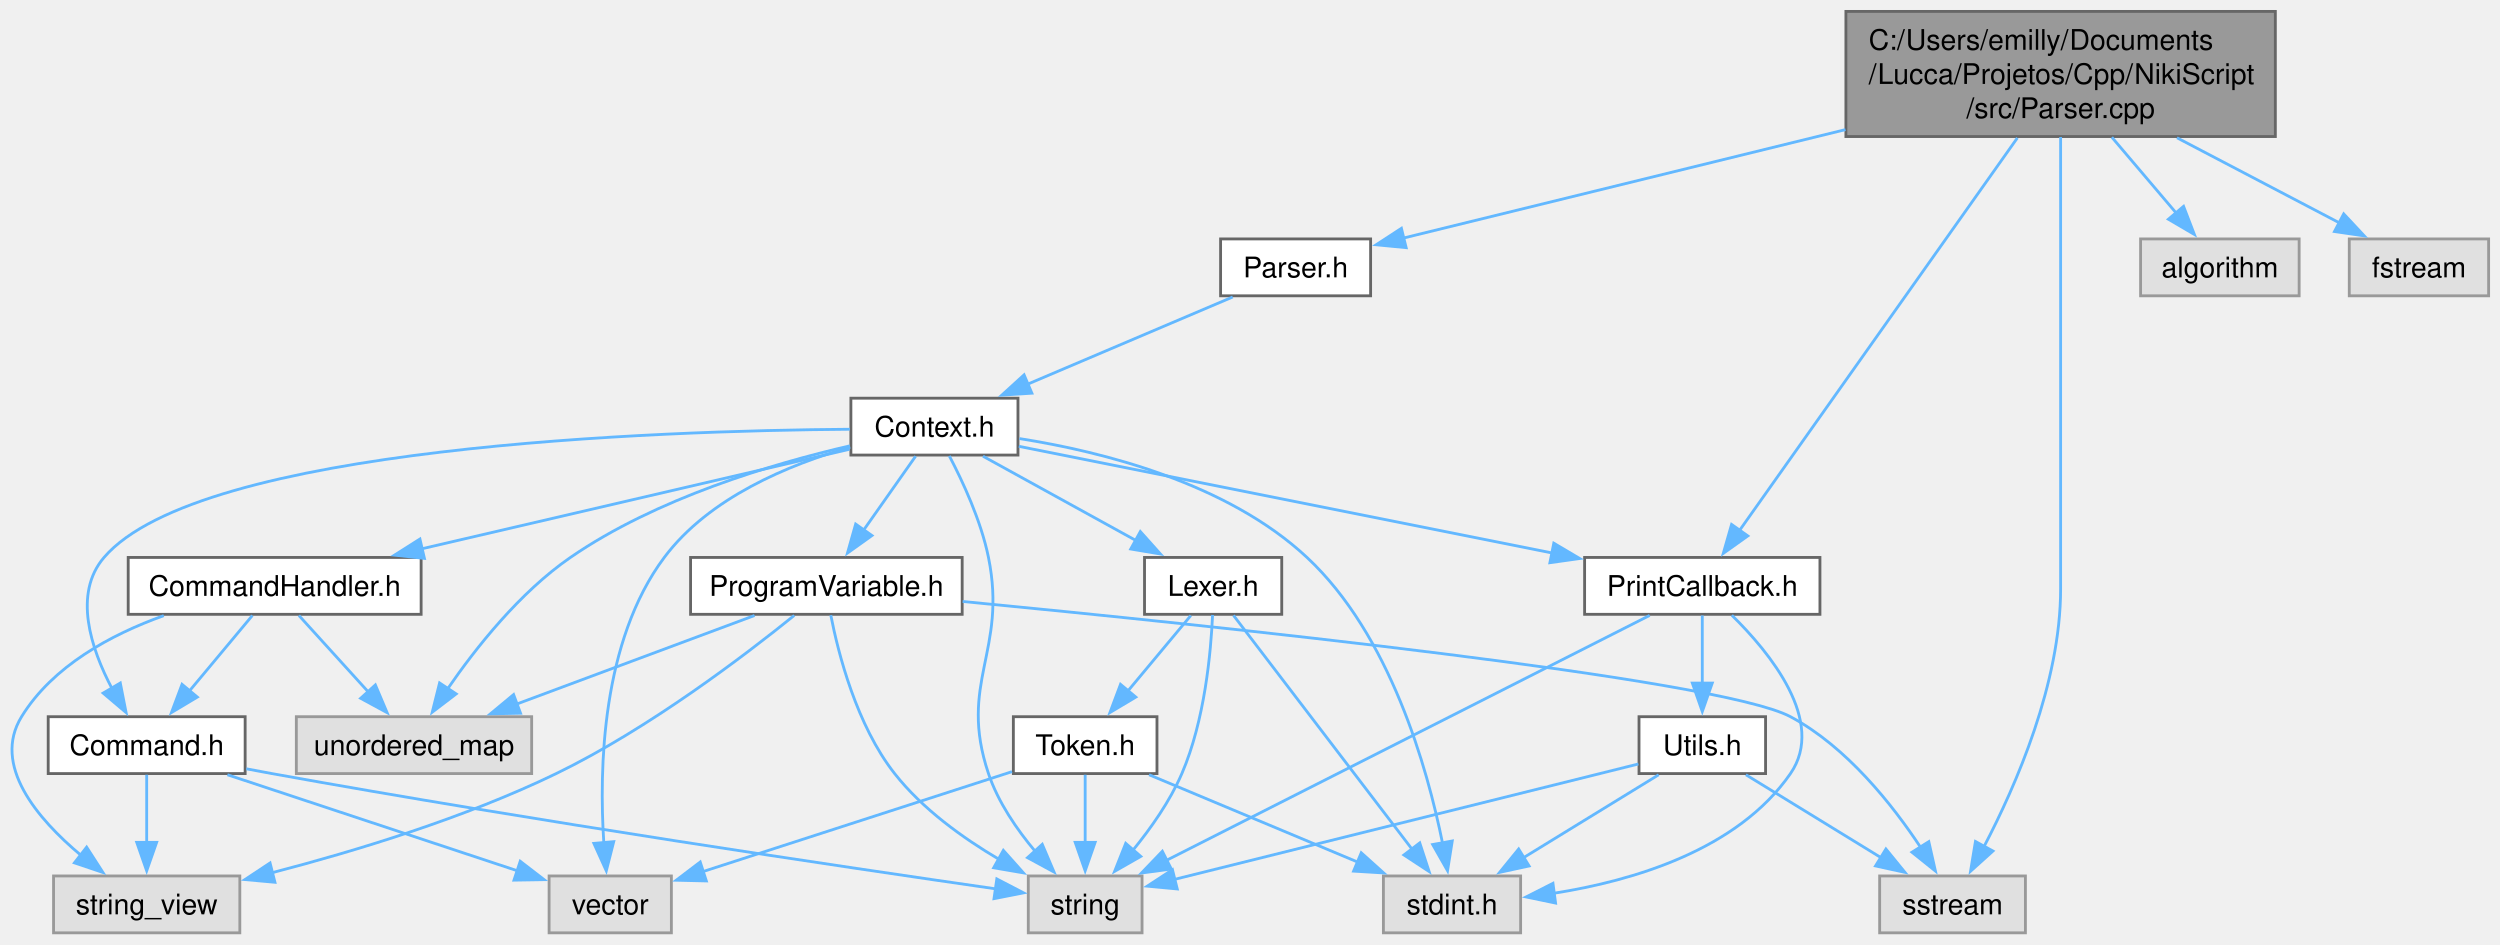
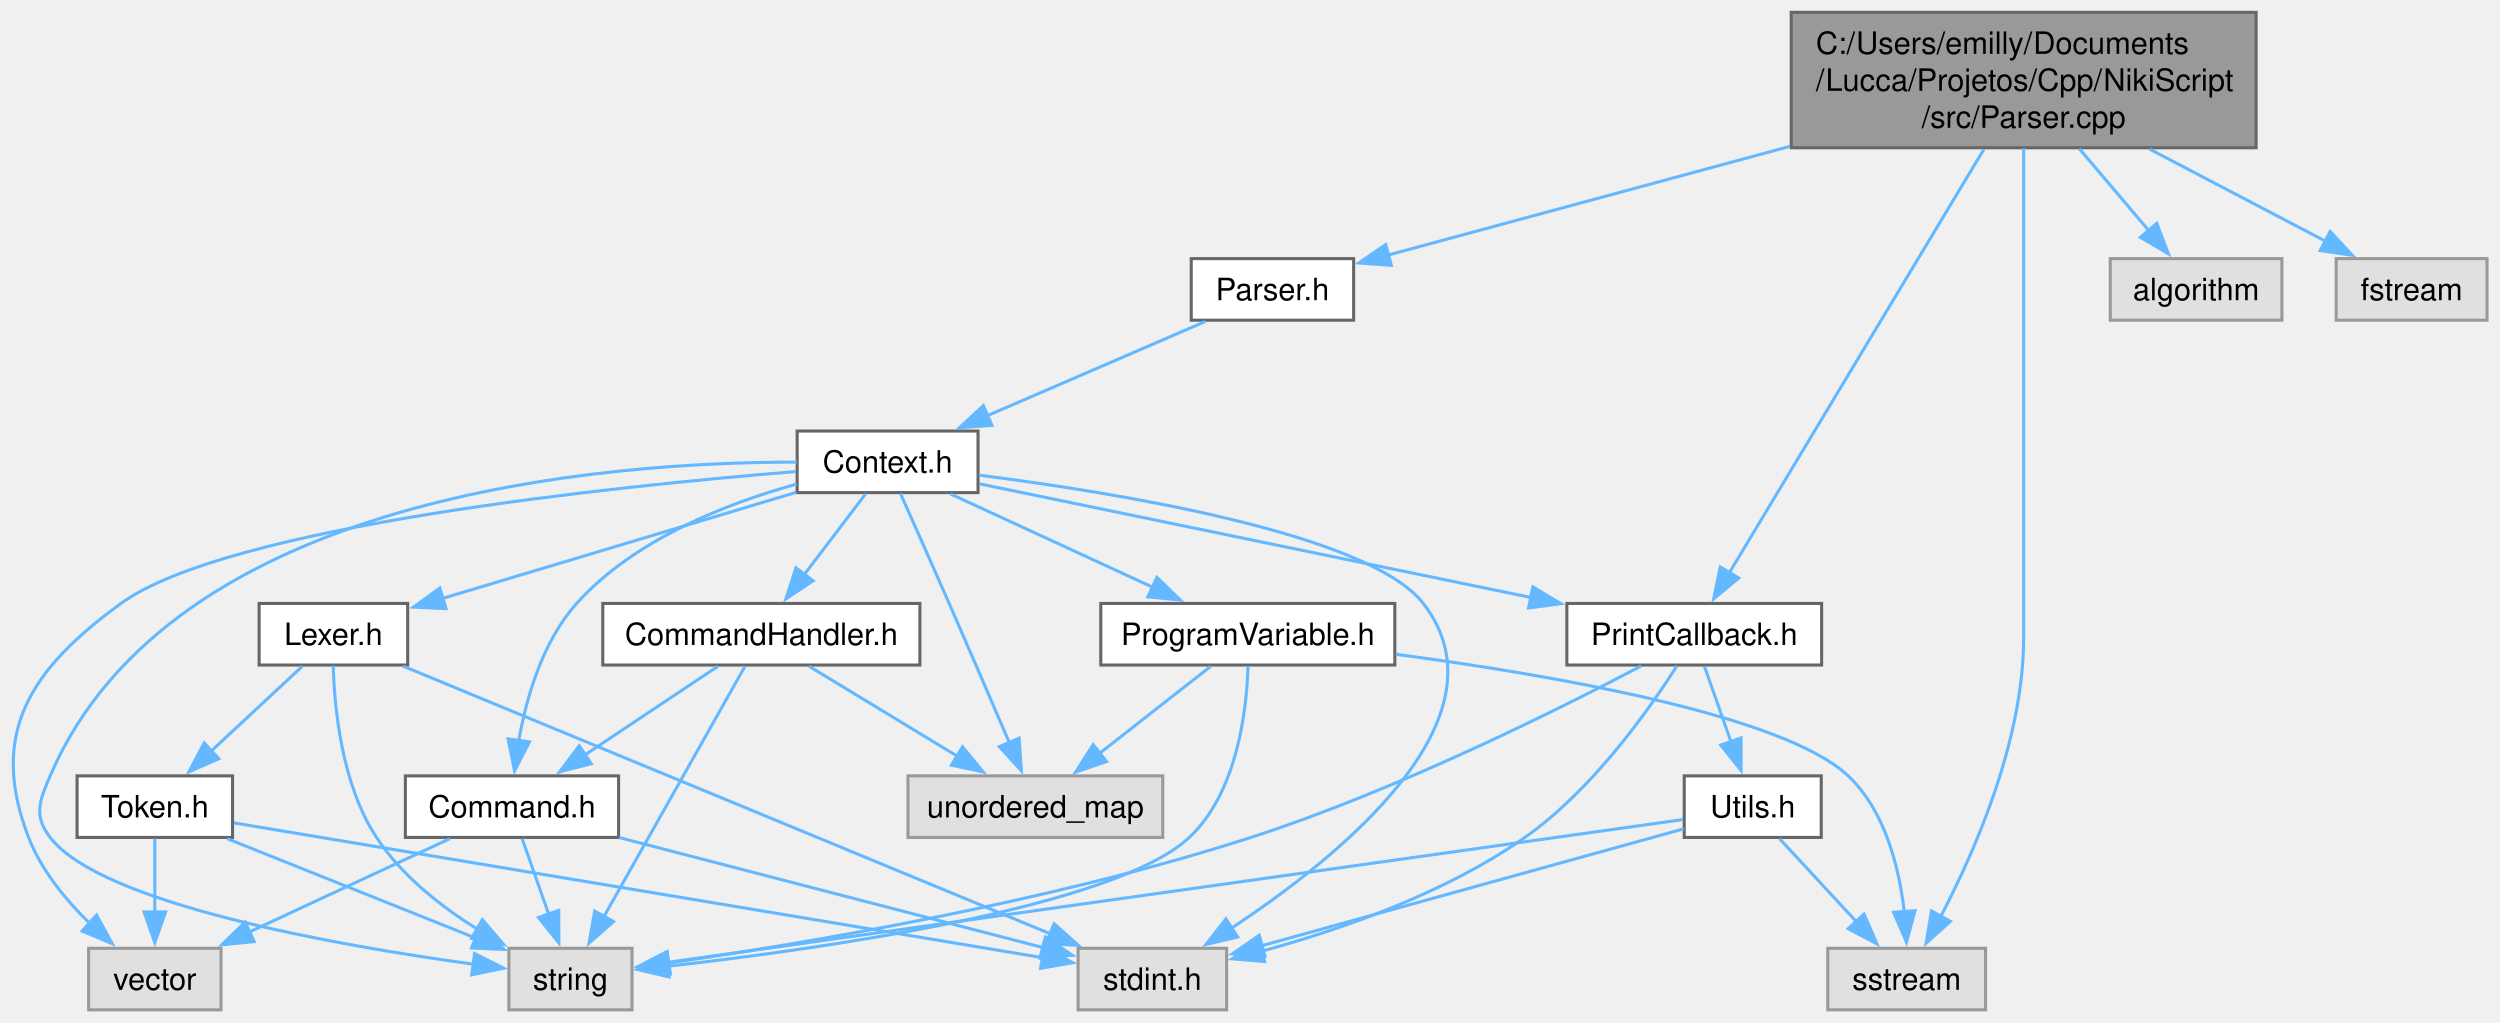
- <svg xmlns="http://www.w3.org/2000/svg" xmlns:xlink="http://www.w3.org/1999/xlink" width="879pt" height="332pt" viewBox="0.00 0.00 879.08 332.00">
+ <svg xmlns="http://www.w3.org/2000/svg" xmlns:xlink="http://www.w3.org/1999/xlink" width="812pt" height="332pt" viewBox="0.00 0.00 811.57 332.00">
  <g id="graph0" class="graph" transform="scale(1 1) rotate(0) translate(4 328)">
    <g id="Node000001" class="node">
      <g id="a_Node000001">
        <a xlink:title=" ">
-           <polygon fill="#999999" stroke="#666666" points="796.08,-324 645.08,-324 645.08,-280 796.08,-280 796.08,-324" />
-           <text text-anchor="start" x="653.08" y="-310.5" font-family="Helvetica,sans-Serif" font-size="10.00">C:/Users/emilly/Documents</text>
-           <text text-anchor="start" x="653.08" y="-298.5" font-family="Helvetica,sans-Serif" font-size="10.00">/Lucca/Projetos/Cpp/NikiScript</text>
-           <text text-anchor="middle" x="720.58" y="-286.5" font-family="Helvetica,sans-Serif" font-size="10.00">/src/Parser.cpp</text>
+           <polygon fill="#999999" stroke="#666666" points="728.57,-324 577.57,-324 577.57,-280 728.57,-280 728.57,-324" />
+           <text text-anchor="start" x="585.57" y="-310.5" font-family="Helvetica,sans-Serif" font-size="10.00">C:/Users/emilly/Documents</text>
+           <text text-anchor="start" x="585.57" y="-298.5" font-family="Helvetica,sans-Serif" font-size="10.00">/Lucca/Projetos/Cpp/NikiScript</text>
+           <text text-anchor="middle" x="653.07" y="-286.5" font-family="Helvetica,sans-Serif" font-size="10.00">/src/Parser.cpp</text>
        </a>
      </g>
    </g>
    <g id="Node000002" class="node">
      <g id="a_Node000002">
        <a xlink:href="_parser_8h.html" target="_top" xlink:title=" ">
-           <polygon fill="white" stroke="#666666" points="477.95,-244 425.2,-244 425.2,-224 477.95,-224 477.95,-244" />
-           <text text-anchor="middle" x="451.58" y="-230.5" font-family="Helvetica,sans-Serif" font-size="10.00">Parser.h</text>
+           <polygon fill="white" stroke="#666666" points="435.45,-244 382.7,-244 382.7,-224 435.45,-224 435.45,-244" />
+           <text text-anchor="middle" x="409.07" y="-230.5" font-family="Helvetica,sans-Serif" font-size="10.00">Parser.h</text>
        </a>
      </g>
    </g>
    <g id="edge1_Node000001_Node000002" class="edge">
      <g id="a_edge1_Node000001_Node000002">
        <a xlink:title=" ">
-           <path fill="none" stroke="#63b8ff" d="M644.93,-282.44C594.3,-270.02 529.8,-254.19 489.59,-244.33" />
-           <polygon fill="#63b8ff" stroke="#63b8ff" points="490.45,-240.93 479.9,-241.95 488.78,-247.73 490.45,-240.93" />
-         </a>
-       </g>
-     </g>
-     <g id="Node000011" class="node">
-       <g id="a_Node000011">
+           <path fill="none" stroke="#63b8ff" d="M577.21,-280.48C533.84,-268.75 481.36,-254.55 446.7,-245.18" />
+           <polygon fill="#63b8ff" stroke="#63b8ff" points="447.69,-241.82 437.12,-242.59 445.86,-248.58 447.69,-241.82" />
+         </a>
+       </g>
+     </g>
+     <g id="Node000010" class="node">
+       <g id="a_Node000010">
        <a xlink:href="_print_callback_8h.html" target="_top" xlink:title=" ">
-           <polygon fill="white" stroke="#666666" points="635.95,-132 553.2,-132 553.2,-112 635.95,-112 635.95,-132" />
-           <text text-anchor="middle" x="594.58" y="-118.5" font-family="Helvetica,sans-Serif" font-size="10.00">PrintCallback.h</text>
-         </a>
-       </g>
-     </g>
-     <g id="edge37_Node000001_Node000011" class="edge">
-       <g id="a_edge37_Node000001_Node000011">
-         <a xlink:title=" ">
-           <path fill="none" stroke="#63b8ff" d="M705.38,-279.53C680.35,-244.17 630.89,-174.3 607.46,-141.2" />
-           <polygon fill="#63b8ff" stroke="#63b8ff" points="610.59,-139.57 601.96,-133.43 604.88,-143.61 610.59,-139.57" />
-         </a>
-       </g>
-     </g>
-     <g id="Node000013" class="node">
-       <g id="a_Node000013">
-         <a xlink:title=" ">
-           <polygon fill="#e0e0e0" stroke="#999999" points="708.2,-20 656.95,-20 656.95,0 708.2,0 708.2,-20" />
-           <text text-anchor="middle" x="682.58" y="-6.5" font-family="Helvetica,sans-Serif" font-size="10.00">sstream</text>
-         </a>
-       </g>
-     </g>
-     <g id="edge36_Node000001_Node000013" class="edge">
-       <g id="a_edge36_Node000001_Node000013">
-         <a xlink:title=" ">
-           <path fill="none" stroke="#63b8ff" d="M720.58,-279.84C720.58,-255.51 720.58,-214.37 720.58,-179 720.58,-179 720.58,-179 720.58,-121 720.58,-87.77 704.9,-51.85 693.68,-30.4" />
-           <polygon fill="#63b8ff" stroke="#63b8ff" points="696.78,-28.76 688.91,-21.66 690.63,-32.12 696.78,-28.76" />
+           <polygon fill="white" stroke="#666666" points="587.45,-132 504.7,-132 504.7,-112 587.45,-112 587.45,-132" />
+           <text text-anchor="middle" x="546.07" y="-118.5" font-family="Helvetica,sans-Serif" font-size="10.00">PrintCallback.h</text>
+         </a>
+       </g>
+     </g>
+     <g id="edge36_Node000001_Node000010" class="edge">
+       <g id="a_edge36_Node000001_Node000010">
+         <a xlink:title=" ">
+           <path fill="none" stroke="#63b8ff" d="M640.16,-279.53C619,-244.32 577.27,-174.9 557.27,-141.63" />
+           <polygon fill="#63b8ff" stroke="#63b8ff" points="560.53,-140.26 552.38,-133.49 554.53,-143.86 560.53,-140.26" />
+         </a>
+       </g>
+     </g>
+     <g id="Node000012" class="node">
+       <g id="a_Node000012">
+         <a xlink:title=" ">
+           <polygon fill="#e0e0e0" stroke="#999999" points="640.7,-20 589.45,-20 589.45,0 640.7,0 640.7,-20" />
+           <text text-anchor="middle" x="615.07" y="-6.5" font-family="Helvetica,sans-Serif" font-size="10.00">sstream</text>
+         </a>
+       </g>
+     </g>
+     <g id="edge35_Node000001_Node000012" class="edge">
+       <g id="a_edge35_Node000001_Node000012">
+         <a xlink:title=" ">
+           <path fill="none" stroke="#63b8ff" d="M653.07,-279.84C653.07,-255.51 653.07,-214.37 653.07,-179 653.07,-179 653.07,-179 653.07,-121 653.07,-87.77 637.39,-51.85 626.18,-30.4" />
+           <polygon fill="#63b8ff" stroke="#63b8ff" points="629.27,-28.76 621.4,-21.66 623.13,-32.12 629.27,-28.76" />
+         </a>
+       </g>
+     </g>
+     <g id="Node000016" class="node">
+       <g id="a_Node000016">
+         <a xlink:title=" ">
+           <polygon fill="#e0e0e0" stroke="#999999" points="736.95,-244 681.2,-244 681.2,-224 736.95,-224 736.95,-244" />
+           <text text-anchor="middle" x="709.07" y="-230.5" font-family="Helvetica,sans-Serif" font-size="10.00">algorithm</text>
+         </a>
+       </g>
+     </g>
+     <g id="edge33_Node000001_Node000016" class="edge">
+       <g id="a_edge33_Node000001_Node000016">
+         <a xlink:title=" ">
+           <path fill="none" stroke="#63b8ff" d="M671.1,-279.75C678.36,-271.2 686.65,-261.42 693.63,-253.2" />
+           <polygon fill="#63b8ff" stroke="#63b8ff" points="696.3,-255.46 700.1,-245.57 690.96,-250.93 696.3,-255.46" />
        </a>
      </g>
    </g>
    <g id="Node000017" class="node">
      <g id="a_Node000017">
        <a xlink:title=" ">
-           <polygon fill="#e0e0e0" stroke="#999999" points="804.45,-244 748.7,-244 748.7,-224 804.45,-224 804.45,-244" />
-           <text text-anchor="middle" x="776.58" y="-230.5" font-family="Helvetica,sans-Serif" font-size="10.00">algorithm</text>
+           <polygon fill="#e0e0e0" stroke="#999999" points="803.57,-244 754.57,-244 754.57,-224 803.57,-224 803.57,-244" />
+           <text text-anchor="middle" x="779.07" y="-230.5" font-family="Helvetica,sans-Serif" font-size="10.00">fstream</text>
        </a>
      </g>
    </g>
    <g id="edge34_Node000001_Node000017" class="edge">
      <g id="a_edge34_Node000001_Node000017">
        <a xlink:title=" ">
-           <path fill="none" stroke="#63b8ff" d="M738.6,-279.75C745.87,-271.2 754.16,-261.42 761.14,-253.2" />
-           <polygon fill="#63b8ff" stroke="#63b8ff" points="763.81,-255.46 767.61,-245.57 758.47,-250.93 763.81,-255.46" />
-         </a>
-       </g>
-     </g>
-     <g id="Node000018" class="node">
-       <g id="a_Node000018">
-         <a xlink:title=" ">
-           <polygon fill="#e0e0e0" stroke="#999999" points="871.08,-244 822.08,-244 822.08,-224 871.08,-224 871.08,-244" />
-           <text text-anchor="middle" x="846.58" y="-230.5" font-family="Helvetica,sans-Serif" font-size="10.00">fstream</text>
-         </a>
-       </g>
-     </g>
-     <g id="edge35_Node000001_Node000018" class="edge">
-       <g id="a_edge35_Node000001_Node000018">
-         <a xlink:title=" ">
-           <path fill="none" stroke="#63b8ff" d="M761.49,-279.57C780.29,-269.72 802.1,-258.3 818.93,-249.48" />
-           <polygon fill="#63b8ff" stroke="#63b8ff" points="820.12,-252.81 827.36,-245.07 816.87,-246.61 820.12,-252.81" />
+           <path fill="none" stroke="#63b8ff" d="M693.98,-279.57C712.78,-269.72 734.59,-258.3 751.43,-249.48" />
+           <polygon fill="#63b8ff" stroke="#63b8ff" points="752.62,-252.81 759.85,-245.07 749.37,-246.61 752.62,-252.81" />
        </a>
      </g>
    </g>
    <g id="Node000003" class="node">
      <g id="a_Node000003">
        <a xlink:href="_context_8h.html" target="_top" xlink:title=" ">
-           <polygon fill="white" stroke="#666666" points="353.95,-188 295.2,-188 295.2,-168 353.95,-168 353.95,-188" />
-           <text text-anchor="middle" x="324.58" y="-174.5" font-family="Helvetica,sans-Serif" font-size="10.00">Context.h</text>
+           <polygon fill="white" stroke="#666666" points="313.45,-188 254.7,-188 254.7,-168 313.45,-168 313.45,-188" />
+           <text text-anchor="middle" x="284.07" y="-174.5" font-family="Helvetica,sans-Serif" font-size="10.00">Context.h</text>
        </a>
      </g>
    </g>
    <g id="edge2_Node000002_Node000003" class="edge">
      <g id="a_edge2_Node000002_Node000003">
        <a xlink:title=" ">
-           <path fill="none" stroke="#63b8ff" d="M429.46,-223.59C409.55,-215.13 380.02,-202.58 357.37,-192.94" />
-           <polygon fill="#63b8ff" stroke="#63b8ff" points="358.84,-189.76 348.26,-189.07 356.1,-196.21 358.84,-189.76" />
+           <path fill="none" stroke="#63b8ff" d="M387.3,-223.59C367.7,-215.13 338.64,-202.58 316.35,-192.94" />
+           <polygon fill="#63b8ff" stroke="#63b8ff" points="317.97,-189.83 307.4,-189.08 315.2,-196.26 317.97,-189.83" />
        </a>
      </g>
    </g>
    <g id="Node000004" class="node">
      <g id="a_Node000004">
        <a xlink:title=" ">
-           <polygon fill="#e0e0e0" stroke="#999999" points="232.08,-20 189.08,-20 189.08,0 232.08,0 232.08,-20" />
-           <text text-anchor="middle" x="210.58" y="-6.5" font-family="Helvetica,sans-Serif" font-size="10.00">vector</text>
+           <polygon fill="#e0e0e0" stroke="#999999" points="67.57,-20 24.57,-20 24.57,0 67.57,0 67.57,-20" />
+           <text text-anchor="middle" x="46.07" y="-6.5" font-family="Helvetica,sans-Serif" font-size="10.00">vector</text>
        </a>
      </g>
    </g>
    <g id="edge3_Node000003_Node000004" class="edge">
      <g id="a_edge3_Node000003_Node000004">
        <a xlink:title=" ">
-           <path fill="none" stroke="#63b8ff" d="M294.97,-170.78C273.41,-164.65 245.32,-153.05 229.58,-132 207.57,-102.57 206.62,-57.74 208.32,-31.71" />
-           <polygon fill="#63b8ff" stroke="#63b8ff" points="211.8,-32.06 209.19,-21.8 204.83,-31.45 211.8,-32.06" />
+           <path fill="none" stroke="#63b8ff" d="M254.3,-174.84C196.05,-170.12 69.71,-157.2 35.07,-132 5.7,-110.64 -8.04,-89.86 5.07,-56 9.17,-45.4 17.07,-35.77 24.84,-28.16" />
+           <polygon fill="#63b8ff" stroke="#63b8ff" points="27.14,-30.79 32.23,-21.49 22.46,-25.59 27.14,-30.79" />
        </a>
      </g>
    </g>
    <g id="Node000005" class="node">
      <g id="a_Node000005">
        <a xlink:title=" ">
-           <polygon fill="#e0e0e0" stroke="#999999" points="530.7,-20 482.45,-20 482.45,0 530.7,0 530.7,-20" />
-           <text text-anchor="middle" x="506.58" y="-6.5" font-family="Helvetica,sans-Serif" font-size="10.00">stdint.h</text>
+           <polygon fill="#e0e0e0" stroke="#999999" points="394.2,-20 345.95,-20 345.95,0 394.2,0 394.2,-20" />
+           <text text-anchor="middle" x="370.07" y="-6.5" font-family="Helvetica,sans-Serif" font-size="10.00">stdint.h</text>
        </a>
      </g>
    </g>
    <g id="edge4_Node000003_Node000005" class="edge">
      <g id="a_edge4_Node000003_Node000005">
        <a xlink:title=" ">
-           <path fill="none" stroke="#63b8ff" d="M354.44,-173.8C383.59,-169.21 427.55,-158.18 455.58,-132 484.77,-104.73 497.89,-58.09 503.27,-31.38" />
-           <polygon fill="#63b8ff" stroke="#63b8ff" points="506.66,-32.3 505,-21.84 499.77,-31.05 506.66,-32.3" />
+           <path fill="none" stroke="#63b8ff" d="M313.82,-173.66C358.74,-167.94 440.54,-154.64 458.07,-132 486.92,-94.74 430.67,-49.51 395.46,-26.33" />
+           <polygon fill="#63b8ff" stroke="#63b8ff" points="397.76,-23.65 387.45,-21.22 393.99,-29.55 397.76,-23.65" />
        </a>
      </g>
    </g>
    <g id="Node000006" class="node">
      <g id="a_Node000006">
        <a xlink:title=" ">
-           <polygon fill="#e0e0e0" stroke="#999999" points="397.58,-20 357.58,-20 357.58,0 397.58,0 397.58,-20" />
-           <text text-anchor="middle" x="377.58" y="-6.5" font-family="Helvetica,sans-Serif" font-size="10.00">string</text>
+           <polygon fill="#e0e0e0" stroke="#999999" points="201.07,-20 161.07,-20 161.07,0 201.07,0 201.07,-20" />
+           <text text-anchor="middle" x="181.07" y="-6.5" font-family="Helvetica,sans-Serif" font-size="10.00">string</text>
        </a>
      </g>
    </g>
    <g id="edge5_Node000003_Node000006" class="edge">
      <g id="a_edge5_Node000003_Node000006">
        <a xlink:title=" ">
-           <path fill="none" stroke="#63b8ff" d="M329.81,-167.7C334.47,-158.84 340.95,-144.97 343.58,-132 350.28,-98.89 332.84,-88.03 343.58,-56 346.94,-45.97 353.52,-36.39 360.01,-28.66" />
-           <polygon fill="#63b8ff" stroke="#63b8ff" points="362.49,-31.13 366.63,-21.38 357.31,-26.43 362.49,-31.13" />
+           <path fill="none" stroke="#63b8ff" d="M254.57,-177.91C192.62,-177.94 51.44,-167.64 12.07,-76 8.56,-67.83 6.65,-63.05 12.07,-56 28.72,-34.33 105.51,-20.89 149.63,-14.81" />
+           <polygon fill="#63b8ff" stroke="#63b8ff" points="149.92,-18.31 159.37,-13.53 149,-11.37 149.92,-18.31" />
        </a>
      </g>
    </g>
    <g id="Node000007" class="node">
      <g id="a_Node000007">
        <a xlink:title=" ">
-           <polygon fill="#e0e0e0" stroke="#999999" points="182.95,-76 100.2,-76 100.2,-56 182.95,-56 182.95,-76" />
-           <text text-anchor="middle" x="141.58" y="-62.5" font-family="Helvetica,sans-Serif" font-size="10.00">unordered_map</text>
+           <polygon fill="#e0e0e0" stroke="#999999" points="373.45,-76 290.7,-76 290.7,-56 373.45,-56 373.45,-76" />
+           <text text-anchor="middle" x="332.07" y="-62.5" font-family="Helvetica,sans-Serif" font-size="10.00">unordered_map</text>
        </a>
      </g>
    </g>
    <g id="edge6_Node000003_Node000007" class="edge">
      <g id="a_edge6_Node000003_Node000007">
        <a xlink:title=" ">
-           <path fill="none" stroke="#63b8ff" d="M294.83,-171.25C267.49,-164.92 226.74,-152.78 196.58,-132 178.75,-119.72 163.32,-100.21 153.38,-85.77" />
-           <polygon fill="#63b8ff" stroke="#63b8ff" points="156.41,-84.02 147.99,-77.59 150.57,-87.87 156.41,-84.02" />
+           <path fill="none" stroke="#63b8ff" d="M288.24,-167.71C292.31,-158.62 298.66,-144.38 304.07,-132 310.71,-116.83 318.12,-99.62 323.64,-86.72" />
+           <polygon fill="#63b8ff" stroke="#63b8ff" points="326.8,-88.23 327.52,-77.66 320.37,-85.48 326.8,-88.23" />
        </a>
      </g>
    </g>
    <g id="Node000008" class="node">
      <g id="a_Node000008">
        <a xlink:href="_command_8h.html" target="_top" xlink:title=" ">
-           <polygon fill="white" stroke="#666666" points="82.2,-76 12.95,-76 12.95,-56 82.2,-56 82.2,-76" />
-           <text text-anchor="middle" x="47.58" y="-62.5" font-family="Helvetica,sans-Serif" font-size="10.00">Command.h</text>
+           <polygon fill="white" stroke="#666666" points="196.7,-76 127.45,-76 127.45,-56 196.7,-56 196.7,-76" />
+           <text text-anchor="middle" x="162.07" y="-62.5" font-family="Helvetica,sans-Serif" font-size="10.00">Command.h</text>
        </a>
      </g>
    </g>
    <g id="edge7_Node000003_Node000008" class="edge">
      <g id="a_edge7_Node000003_Node000008">
        <a xlink:title=" ">
-           <path fill="none" stroke="#63b8ff" d="M294.83,-177.08C227.41,-176.57 66.18,-171.18 32.58,-132 21.64,-119.25 27.91,-100.08 35.4,-85.87" />
-           <polygon fill="#63b8ff" stroke="#63b8ff" points="38.3,-87.85 40.34,-77.45 32.26,-84.3 38.3,-87.85" />
-         </a>
-       </g>
-     </g>
-     <g id="Node000010" class="node">
-       <g id="a_Node000010">
+           <path fill="none" stroke="#63b8ff" d="M254.53,-170.76C232.02,-164.55 201.8,-152.85 183.07,-132 171.91,-119.58 166.68,-101.17 164.22,-87.11" />
+           <polygon fill="#63b8ff" stroke="#63b8ff" points="167.75,-87.05 162.91,-77.63 160.81,-88.01 167.75,-87.05" />
+         </a>
+       </g>
+     </g>
+     <g id="Node000009" class="node">
+       <g id="a_Node000009">
        <a xlink:href="_command_handler_8h.html" target="_top" xlink:title=" ">
-           <polygon fill="white" stroke="#666666" points="144.08,-132 41.08,-132 41.08,-112 144.08,-112 144.08,-132" />
-           <text text-anchor="middle" x="92.58" y="-118.5" font-family="Helvetica,sans-Serif" font-size="10.00">CommandHandler.h</text>
-         </a>
-       </g>
-     </g>
-     <g id="edge11_Node000003_Node000010" class="edge">
-       <g id="a_edge11_Node000003_Node000010">
-         <a xlink:title=" ">
-           <path fill="none" stroke="#63b8ff" d="M294.72,-170.05C256.73,-161.21 190.51,-145.79 144.25,-135.03" />
-           <polygon fill="#63b8ff" stroke="#63b8ff" points="145.24,-131.67 134.71,-132.81 143.66,-138.48 145.24,-131.67" />
-         </a>
-       </g>
-     </g>
-     <g id="edge15_Node000003_Node000011" class="edge">
-       <g id="a_edge15_Node000003_Node000011">
-         <a xlink:title=" ">
-           <path fill="none" stroke="#63b8ff" d="M354.24,-171.07C399.36,-162.04 485.86,-144.74 541.85,-133.55" />
-           <polygon fill="#63b8ff" stroke="#63b8ff" points="542.36,-137.01 551.48,-131.62 540.99,-130.15 542.36,-137.01" />
+           <polygon fill="white" stroke="#666666" points="294.57,-132 191.57,-132 191.57,-112 294.57,-112 294.57,-132" />
+           <text text-anchor="middle" x="243.07" y="-118.5" font-family="Helvetica,sans-Serif" font-size="10.00">CommandHandler.h</text>
+         </a>
+       </g>
+     </g>
+     <g id="edge11_Node000003_Node000009" class="edge">
+       <g id="a_edge11_Node000003_Node000009">
+         <a xlink:title=" ">
+           <path fill="none" stroke="#63b8ff" d="M276.93,-167.59C271.46,-160.39 263.75,-150.23 257.06,-141.43" />
+           <polygon fill="#63b8ff" stroke="#63b8ff" points="259.88,-139.35 251.05,-133.5 254.31,-143.58 259.88,-139.35" />
+         </a>
+       </g>
+     </g>
+     <g id="edge15_Node000003_Node000010" class="edge">
+       <g id="a_edge15_Node000003_Node000010">
+         <a xlink:title=" ">
+           <path fill="none" stroke="#63b8ff" d="M313.87,-170.86C357.45,-161.88 439.22,-145.02 493.16,-133.9" />
+           <polygon fill="#63b8ff" stroke="#63b8ff" points="493.66,-137.38 502.75,-131.93 492.24,-130.52 493.66,-137.38" />
+         </a>
+       </g>
+     </g>
+     <g id="Node000013" class="node">
+       <g id="a_Node000013">
+         <a xlink:href="_program_variable_8h.html" target="_top" xlink:title=" ">
+           <polygon fill="white" stroke="#666666" points="448.82,-132 353.32,-132 353.32,-112 448.82,-112 448.82,-132" />
+           <text text-anchor="middle" x="401.07" y="-118.5" font-family="Helvetica,sans-Serif" font-size="10.00">ProgramVariable.h</text>
+         </a>
+       </g>
+     </g>
+     <g id="edge22_Node000003_Node000013" class="edge">
+       <g id="a_edge22_Node000003_Node000013">
+         <a xlink:title=" ">
+           <path fill="none" stroke="#63b8ff" d="M304.45,-167.59C322.63,-159.21 349.5,-146.8 370.29,-137.21" />
+           <polygon fill="#63b8ff" stroke="#63b8ff" points="371.54,-140.48 379.16,-133.11 368.61,-134.13 371.54,-140.48" />
        </a>
      </g>
    </g>
    <g id="Node000014" class="node">
      <g id="a_Node000014">
-         <a xlink:href="_program_variable_8h.html" target="_top" xlink:title=" ">
-           <polygon fill="white" stroke="#666666" points="334.33,-132 238.83,-132 238.83,-112 334.33,-112 334.33,-132" />
-           <text text-anchor="middle" x="286.58" y="-118.5" font-family="Helvetica,sans-Serif" font-size="10.00">ProgramVariable.h</text>
-         </a>
-       </g>
-     </g>
-     <g id="edge22_Node000003_Node000014" class="edge">
-       <g id="a_edge22_Node000003_Node000014">
-         <a xlink:title=" ">
-           <path fill="none" stroke="#63b8ff" d="M317.96,-167.59C312.89,-160.39 305.74,-150.23 299.55,-141.43" />
-           <polygon fill="#63b8ff" stroke="#63b8ff" points="302.61,-139.7 293.99,-133.54 296.88,-143.73 302.61,-139.7" />
+         <a xlink:href="_lexer_8h.html" target="_top" xlink:title=" ">
+           <polygon fill="white" stroke="#666666" points="128.2,-132 79.95,-132 79.95,-112 128.2,-112 128.2,-132" />
+           <text text-anchor="middle" x="104.07" y="-118.5" font-family="Helvetica,sans-Serif" font-size="10.00">Lexer.h</text>
+         </a>
+       </g>
+     </g>
+     <g id="edge26_Node000003_Node000014" class="edge">
+       <g id="a_edge26_Node000003_Node000014">
+         <a xlink:title=" ">
+           <path fill="none" stroke="#63b8ff" d="M254.35,-168.08C222.77,-158.61 172.87,-143.64 139.33,-133.58" />
+           <polygon fill="#63b8ff" stroke="#63b8ff" points="140.66,-130.32 130.08,-130.8 138.65,-137.03 140.66,-130.32" />
+         </a>
+       </g>
+     </g>
+     <g id="edge8_Node000008_Node000004" class="edge">
+       <g id="a_edge8_Node000008_Node000004">
+         <a xlink:title=" ">
+           <path fill="none" stroke="#63b8ff" d="M141.87,-55.59C123.85,-47.21 97.2,-34.8 76.59,-25.21" />
+           <polygon fill="#63b8ff" stroke="#63b8ff" points="78.35,-22.17 67.81,-21.12 75.4,-28.51 78.35,-22.17" />
+         </a>
+       </g>
+     </g>
+     <g id="edge10_Node000008_Node000005" class="edge">
+       <g id="a_edge10_Node000008_Node000005">
+         <a xlink:title=" ">
+           <path fill="none" stroke="#63b8ff" d="M196.89,-55.96C235.2,-46.01 296.44,-30.12 334.9,-20.13" />
+           <polygon fill="#63b8ff" stroke="#63b8ff" points="335.31,-23.64 344.11,-17.74 333.55,-16.86 335.31,-23.64" />
+         </a>
+       </g>
+     </g>
+     <g id="edge9_Node000008_Node000006" class="edge">
+       <g id="a_edge9_Node000008_Node000006">
+         <a xlink:title=" ">
+           <path fill="none" stroke="#63b8ff" d="M165.38,-55.59C167.75,-48.86 171.03,-39.53 173.98,-31.15" />
+           <polygon fill="#63b8ff" stroke="#63b8ff" points="177.28,-32.32 177.3,-21.73 170.68,-30 177.28,-32.32" />
+         </a>
+       </g>
+     </g>
+     <g id="edge13_Node000009_Node000006" class="edge">
+       <g id="a_edge13_Node000009_Node000006">
+         <a xlink:title=" ">
+           <path fill="none" stroke="#63b8ff" d="M237.78,-111.62C227.67,-93.68 205.4,-54.17 191.97,-30.35" />
+           <polygon fill="#63b8ff" stroke="#63b8ff" points="195.05,-28.67 187.09,-21.67 188.95,-32.1 195.05,-28.67" />
+         </a>
+       </g>
+     </g>
+     <g id="edge12_Node000009_Node000007" class="edge">
+       <g id="a_edge12_Node000009_Node000007">
+         <a xlink:title=" ">
+           <path fill="none" stroke="#63b8ff" d="M258.57,-111.59C271.89,-103.51 291.35,-91.71 306.9,-82.27" />
+           <polygon fill="#63b8ff" stroke="#63b8ff" points="308.42,-85.44 315.15,-77.26 304.79,-79.46 308.42,-85.44" />
+         </a>
+       </g>
+     </g>
+     <g id="edge14_Node000009_Node000008" class="edge">
+       <g id="a_edge14_Node000009_Node000008">
+         <a xlink:title=" ">
+           <path fill="none" stroke="#63b8ff" d="M228.96,-111.59C217.07,-103.67 199.81,-92.16 185.79,-82.82" />
+           <polygon fill="#63b8ff" stroke="#63b8ff" points="187.81,-79.95 177.55,-77.32 183.93,-85.78 187.81,-79.95" />
+         </a>
+       </g>
+     </g>
+     <g id="edge16_Node000010_Node000005" class="edge">
+       <g id="a_edge16_Node000010_Node000005">
+         <a xlink:title=" ">
+           <path fill="none" stroke="#63b8ff" d="M540.46,-111.72C531.6,-97.79 513.09,-71.46 491.07,-56 465.15,-37.79 430.96,-25.97 405.54,-19.04" />
+           <polygon fill="#63b8ff" stroke="#63b8ff" points="406.56,-15.69 396,-16.57 404.81,-22.46 406.56,-15.69" />
+         </a>
+       </g>
+     </g>
+     <g id="edge17_Node000010_Node000006" class="edge">
+       <g id="a_edge17_Node000010_Node000006">
+         <a xlink:title=" ">
+           <path fill="none" stroke="#63b8ff" d="M528.84,-111.69C502.32,-97.72 449.57,-71.34 402.07,-56 336.34,-34.77 256.25,-21.43 212.81,-15.19" />
+           <polygon fill="#63b8ff" stroke="#63b8ff" points="213.46,-11.74 203.07,-13.82 212.49,-18.68 213.46,-11.74" />
+         </a>
+       </g>
+     </g>
+     <g id="Node000011" class="node">
+       <g id="a_Node000011">
+         <a xlink:href="_utils_8h.html" target="_top" xlink:title=" ">
+           <polygon fill="white" stroke="#666666" points="587.32,-76 542.82,-76 542.82,-56 587.32,-56 587.32,-76" />
+           <text text-anchor="middle" x="565.07" y="-62.5" font-family="Helvetica,sans-Serif" font-size="10.00">Utils.h</text>
+         </a>
+       </g>
+     </g>
+     <g id="edge18_Node000010_Node000011" class="edge">
+       <g id="a_edge18_Node000010_Node000011">
+         <a xlink:title=" ">
+           <path fill="none" stroke="#63b8ff" d="M549.38,-111.59C551.75,-104.86 555.03,-95.53 557.98,-87.15" />
+           <polygon fill="#63b8ff" stroke="#63b8ff" points="561.28,-88.32 561.3,-77.73 554.68,-86 561.28,-88.32" />
+         </a>
+       </g>
+     </g>
+     <g id="edge19_Node000011_Node000005" class="edge">
+       <g id="a_edge19_Node000011_Node000005">
+         <a xlink:title=" ">
+           <path fill="none" stroke="#63b8ff" d="M542.7,-58.81C509.19,-49.53 445.65,-31.93 405.71,-20.87" />
+           <polygon fill="#63b8ff" stroke="#63b8ff" points="406.65,-17.5 396.08,-18.2 404.78,-24.24 406.65,-17.5" />
+         </a>
+       </g>
+     </g>
+     <g id="edge20_Node000011_Node000006" class="edge">
+       <g id="a_edge20_Node000011_Node000006">
+         <a xlink:title=" ">
+           <path fill="none" stroke="#63b8ff" d="M542.48,-61.82C477.17,-52.64 287.95,-26.03 212.59,-15.43" />
+           <polygon fill="#63b8ff" stroke="#63b8ff" points="213.4,-12.01 203.01,-14.08 212.42,-18.94 213.4,-12.01" />
+         </a>
+       </g>
+     </g>
+     <g id="edge21_Node000011_Node000012" class="edge">
+       <g id="a_edge21_Node000011_Node000012">
+         <a xlink:title=" ">
+           <path fill="none" stroke="#63b8ff" d="M573.78,-55.59C580.66,-48.16 590.46,-37.58 598.79,-28.58" />
+           <polygon fill="#63b8ff" stroke="#63b8ff" points="601.21,-31.12 605.43,-21.41 596.07,-26.37 601.21,-31.12" />
+         </a>
+       </g>
+     </g>
+     <g id="edge23_Node000013_Node000006" class="edge">
+       <g id="a_edge23_Node000013_Node000006">
+         <a xlink:title=" ">
+           <path fill="none" stroke="#63b8ff" d="M401.14,-111.52C400.7,-97.32 397.68,-70.64 382.07,-56 357.8,-33.24 262.61,-19.79 212.43,-14.14" />
+           <polygon fill="#63b8ff" stroke="#63b8ff" points="213.11,-10.7 202.79,-13.1 212.36,-17.66 213.11,-10.7" />
+         </a>
+       </g>
+     </g>
+     <g id="edge25_Node000013_Node000007" class="edge">
+       <g id="a_edge25_Node000013_Node000007">
+         <a xlink:title=" ">
+           <path fill="none" stroke="#63b8ff" d="M389.05,-111.59C379.06,-103.77 364.61,-92.46 352.76,-83.19" />
+           <polygon fill="#63b8ff" stroke="#63b8ff" points="355.18,-80.64 345.14,-77.23 350.86,-86.15 355.18,-80.64" />
+         </a>
+       </g>
+     </g>
+     <g id="edge24_Node000013_Node000012" class="edge">
+       <g id="a_edge24_Node000013_Node000012">
+         <a xlink:title=" ">
+           <path fill="none" stroke="#63b8ff" d="M449.11,-115.5C499.79,-108.76 575.16,-95.74 596.07,-76 608.11,-64.64 612.65,-46.12 614.3,-31.75" />
+           <polygon fill="#63b8ff" stroke="#63b8ff" points="617.78,-32.21 615.02,-21.98 610.8,-31.7 617.78,-32.21" />
+         </a>
+       </g>
+     </g>
+     <g id="edge27_Node000014_Node000005" class="edge">
+       <g id="a_edge27_Node000014_Node000005">
+         <a xlink:title=" ">
+           <path fill="none" stroke="#63b8ff" d="M126.75,-111.62C173.77,-92.18 282.04,-47.4 336.91,-24.71" />
+           <polygon fill="#63b8ff" stroke="#63b8ff" points="338.15,-27.99 346.05,-20.93 335.47,-21.52 338.15,-27.99" />
+         </a>
+       </g>
+     </g>
+     <g id="edge28_Node000014_Node000006" class="edge">
+       <g id="a_edge28_Node000014_Node000006">
+         <a xlink:title=" ">
+           <path fill="none" stroke="#63b8ff" d="M104.02,-111.81C104.37,-98.45 106.66,-73.36 118.07,-56 126.2,-43.63 139,-33.57 150.94,-26.13" />
+           <polygon fill="#63b8ff" stroke="#63b8ff" points="152.45,-29.3 159.34,-21.25 148.94,-23.24 152.45,-29.3" />
        </a>
      </g>
    </g>
    <g id="Node000015" class="node">
      <g id="a_Node000015">
-         <a xlink:href="_lexer_8h.html" target="_top" xlink:title=" ">
-           <polygon fill="white" stroke="#666666" points="446.7,-132 398.45,-132 398.45,-112 446.7,-112 446.7,-132" />
-           <text text-anchor="middle" x="422.58" y="-118.5" font-family="Helvetica,sans-Serif" font-size="10.00">Lexer.h</text>
-         </a>
-       </g>
-     </g>
-     <g id="edge27_Node000003_Node000015" class="edge">
-       <g id="a_edge27_Node000003_Node000015">
-         <a xlink:title=" ">
-           <path fill="none" stroke="#63b8ff" d="M341.65,-167.59C356.45,-159.44 378.15,-147.48 395.35,-138" />
-           <polygon fill="#63b8ff" stroke="#63b8ff" points="396.98,-141.1 404.05,-133.21 393.6,-134.97 396.98,-141.1" />
-         </a>
-       </g>
-     </g>
-     <g id="edge8_Node000008_Node000004" class="edge">
-       <g id="a_edge8_Node000008_Node000004">
-         <a xlink:title=" ">
-           <path fill="none" stroke="#63b8ff" d="M75.97,-55.59C104.44,-46.16 148.22,-31.66 178.07,-21.77" />
-           <polygon fill="#63b8ff" stroke="#63b8ff" points="178.93,-25.17 187.33,-18.7 176.73,-18.53 178.93,-25.17" />
-         </a>
-       </g>
-     </g>
-     <g id="edge10_Node000008_Node000006" class="edge">
-       <g id="a_edge10_Node000008_Node000006">
-         <a xlink:title=" ">
-           <path fill="none" stroke="#63b8ff" d="M82.61,-57.68C85.64,-57.1 88.66,-56.53 91.58,-56 183.81,-39.32 293.42,-23.06 346.16,-15.46" />
-           <polygon fill="#63b8ff" stroke="#63b8ff" points="346.51,-18.95 355.91,-14.06 345.52,-12.02 346.51,-18.95" />
-         </a>
-       </g>
-     </g>
-     <g id="Node000009" class="node">
-       <g id="a_Node000009">
-         <a xlink:title=" ">
-           <polygon fill="#e0e0e0" stroke="#999999" points="80.33,-20 14.83,-20 14.83,0 80.33,0 80.33,-20" />
-           <text text-anchor="middle" x="47.58" y="-6.5" font-family="Helvetica,sans-Serif" font-size="10.00">string_view</text>
-         </a>
-       </g>
-     </g>
-     <g id="edge9_Node000008_Node000009" class="edge">
-       <g id="a_edge9_Node000008_Node000009">
-         <a xlink:title=" ">
-           <path fill="none" stroke="#63b8ff" d="M47.58,-55.59C47.58,-49.01 47.58,-39.96 47.58,-31.73" />
-           <polygon fill="#63b8ff" stroke="#63b8ff" points="51.08,-31.81 47.58,-21.81 44.08,-31.81 51.08,-31.81" />
-         </a>
-       </g>
-     </g>
-     <g id="edge12_Node000010_Node000007" class="edge">
-       <g id="a_edge12_Node000010_Node000007">
-         <a xlink:title=" ">
-           <path fill="none" stroke="#63b8ff" d="M101.11,-111.59C107.86,-104.16 117.46,-93.58 125.62,-84.58" />
-           <polygon fill="#63b8ff" stroke="#63b8ff" points="127.99,-87.18 132.12,-77.42 122.81,-82.47 127.99,-87.18" />
-         </a>
-       </g>
-     </g>
-     <g id="edge14_Node000010_Node000008" class="edge">
-       <g id="a_edge14_Node000010_Node000008">
-         <a xlink:title=" ">
-           <path fill="none" stroke="#63b8ff" d="M84.74,-111.59C78.61,-104.24 69.91,-93.8 62.46,-84.87" />
-           <polygon fill="#63b8ff" stroke="#63b8ff" points="65.39,-82.9 56.29,-77.46 60.01,-87.38 65.39,-82.9" />
-         </a>
-       </g>
-     </g>
-     <g id="edge13_Node000010_Node000009" class="edge">
-       <g id="a_edge13_Node000010_Node000009">
-         <a xlink:title=" ">
-           <path fill="none" stroke="#63b8ff" d="M53.59,-111.54C35.03,-104.88 14.55,-93.85 3.58,-76 -6.87,-59.02 8.99,-40.22 24.51,-27.23" />
-           <polygon fill="#63b8ff" stroke="#63b8ff" points="26.46,-30.14 32.2,-21.23 22.16,-24.61 26.46,-30.14" />
-         </a>
-       </g>
-     </g>
-     <g id="edge16_Node000011_Node000005" class="edge">
-       <g id="a_edge16_Node000011_Node000005">
-         <a xlink:title=" ">
-           <path fill="none" stroke="#63b8ff" d="M604.98,-111.67C618.3,-98.58 638.23,-74.31 625.58,-56 607.01,-29.13 570.19,-18.29 542.39,-13.92" />
-           <polygon fill="#63b8ff" stroke="#63b8ff" points="542.99,-10.47 532.62,-12.62 542.07,-17.41 542.99,-10.47" />
-         </a>
-       </g>
-     </g>
-     <g id="edge17_Node000011_Node000006" class="edge">
-       <g id="a_edge17_Node000011_Node000006">
-         <a xlink:title=" ">
-           <path fill="none" stroke="#63b8ff" d="M576.08,-111.62C538.12,-92.38 451.23,-48.34 406.05,-25.43" />
-           <polygon fill="#63b8ff" stroke="#63b8ff" points="407.88,-22.44 397.38,-21.04 404.72,-28.68 407.88,-22.44" />
-         </a>
-       </g>
-     </g>
-     <g id="Node000012" class="node">
-       <g id="a_Node000012">
-         <a xlink:href="_utils_8h.html" target="_top" xlink:title=" ">
-           <polygon fill="white" stroke="#666666" points="616.83,-76 572.33,-76 572.33,-56 616.83,-56 616.83,-76" />
-           <text text-anchor="middle" x="594.58" y="-62.5" font-family="Helvetica,sans-Serif" font-size="10.00">Utils.h</text>
-         </a>
-       </g>
-     </g>
-     <g id="edge18_Node000011_Node000012" class="edge">
-       <g id="a_edge18_Node000011_Node000012">
-         <a xlink:title=" ">
-           <path fill="none" stroke="#63b8ff" d="M594.58,-111.59C594.58,-105.01 594.58,-95.96 594.58,-87.73" />
-           <polygon fill="#63b8ff" stroke="#63b8ff" points="598.08,-87.81 594.58,-77.81 591.08,-87.81 598.08,-87.81" />
-         </a>
-       </g>
-     </g>
-     <g id="edge19_Node000012_Node000005" class="edge">
-       <g id="a_edge19_Node000012_Node000005">
-         <a xlink:title=" ">
-           <path fill="none" stroke="#63b8ff" d="M579.25,-55.59C566.08,-47.51 546.84,-35.71 531.47,-26.27" />
-           <polygon fill="#63b8ff" stroke="#63b8ff" points="533.67,-23.52 523.32,-21.27 530.01,-29.48 533.67,-23.52" />
-         </a>
-       </g>
-     </g>
-     <g id="edge20_Node000012_Node000006" class="edge">
-       <g id="a_edge20_Node000012_Node000006">
-         <a xlink:title=" ">
-           <path fill="none" stroke="#63b8ff" d="M572.11,-59.38C567.63,-58.26 562.95,-57.09 558.58,-56 505.99,-42.89 444.79,-27.68 408.72,-18.73" />
-           <polygon fill="#63b8ff" stroke="#63b8ff" points="409.96,-15.43 399.41,-16.42 408.27,-22.22 409.96,-15.43" />
-         </a>
-       </g>
-     </g>
-     <g id="edge21_Node000012_Node000013" class="edge">
-       <g id="a_edge21_Node000012_Node000013">
-         <a xlink:title=" ">
-           <path fill="none" stroke="#63b8ff" d="M609.91,-55.59C623.07,-47.51 642.31,-35.71 657.69,-26.27" />
-           <polygon fill="#63b8ff" stroke="#63b8ff" points="659.15,-29.48 665.84,-21.27 655.49,-23.52 659.15,-29.48" />
-         </a>
-       </g>
-     </g>
-     <g id="edge23_Node000014_Node000006" class="edge">
-       <g id="a_edge23_Node000014_Node000006">
-         <a xlink:title=" ">
-           <path fill="none" stroke="#63b8ff" d="M288.13,-111.71C290.76,-98.24 297.19,-73.02 310.58,-56 320.35,-43.57 334.53,-33.36 347.32,-25.82" />
-           <polygon fill="#63b8ff" stroke="#63b8ff" points="348.81,-29 355.86,-21.09 345.41,-22.88 348.81,-29" />
-         </a>
-       </g>
-     </g>
-     <g id="edge26_Node000014_Node000007" class="edge">
-       <g id="a_edge26_Node000014_Node000007">
-         <a xlink:title=" ">
-           <path fill="none" stroke="#63b8ff" d="M261.32,-111.59C238.18,-102.97 203.65,-90.12 177.61,-80.42" />
-           <polygon fill="#63b8ff" stroke="#63b8ff" points="179.04,-77.22 168.45,-77.01 176.6,-83.78 179.04,-77.22" />
-         </a>
-       </g>
-     </g>
-     <g id="edge24_Node000014_Node000009" class="edge">
-       <g id="a_edge24_Node000014_Node000009">
-         <a xlink:title=" ">
-           <path fill="none" stroke="#63b8ff" d="M275.27,-111.6C258.14,-97.74 224.12,-71.78 191.58,-56 159.54,-40.46 120.91,-28.74 91.74,-21.16" />
-           <polygon fill="#63b8ff" stroke="#63b8ff" points="92.68,-17.78 82.12,-18.73 90.96,-24.57 92.68,-17.78" />
-         </a>
-       </g>
-     </g>
-     <g id="edge25_Node000014_Node000013" class="edge">
-       <g id="a_edge25_Node000014_Node000013">
-         <a xlink:title=" ">
-           <path fill="none" stroke="#63b8ff" d="M334.49,-116.52C421.86,-108.08 600.42,-89.47 625.58,-76 645.36,-65.41 661.48,-45.02 671.46,-29.89" />
-           <polygon fill="#63b8ff" stroke="#63b8ff" points="674.23,-32.06 676.56,-21.72 668.3,-28.35 674.23,-32.06" />
-         </a>
-       </g>
-     </g>
-     <g id="edge28_Node000015_Node000005" class="edge">
-       <g id="a_edge28_Node000015_Node000005">
-         <a xlink:title=" ">
-           <path fill="none" stroke="#63b8ff" d="M429.74,-111.62C443.63,-93.44 474.43,-53.09 492.54,-29.38" />
-           <polygon fill="#63b8ff" stroke="#63b8ff" points="495.23,-31.63 498.52,-21.56 489.66,-27.38 495.23,-31.63" />
-         </a>
-       </g>
-     </g>
-     <g id="edge29_Node000015_Node000006" class="edge">
-       <g id="a_edge29_Node000015_Node000006">
-         <a xlink:title=" ">
-           <path fill="none" stroke="#63b8ff" d="M422.38,-111.78C421.81,-98.82 419.65,-74.71 411.58,-56 407.39,-46.28 400.67,-36.75 394.32,-28.98" />
-           <polygon fill="#63b8ff" stroke="#63b8ff" points="397.13,-26.88 387.93,-21.62 391.84,-31.47 397.13,-26.88" />
-         </a>
-       </g>
-     </g>
-     <g id="Node000016" class="node">
-       <g id="a_Node000016">
        <a xlink:href="_token_8h.html" target="_top" xlink:title=" ">
-           <polygon fill="white" stroke="#666666" points="402.83,-76 352.33,-76 352.33,-56 402.83,-56 402.83,-76" />
-           <text text-anchor="middle" x="377.58" y="-62.5" font-family="Helvetica,sans-Serif" font-size="10.00">Token.h</text>
-         </a>
-       </g>
-     </g>
-     <g id="edge30_Node000015_Node000016" class="edge">
-       <g id="a_edge30_Node000015_Node000016">
-         <a xlink:title=" ">
-           <path fill="none" stroke="#63b8ff" d="M414.74,-111.59C408.61,-104.24 399.91,-93.8 392.46,-84.87" />
-           <polygon fill="#63b8ff" stroke="#63b8ff" points="395.39,-82.9 386.29,-77.46 390.01,-87.38 395.39,-82.9" />
-         </a>
-       </g>
-     </g>
-     <g id="edge33_Node000016_Node000004" class="edge">
-       <g id="a_edge33_Node000016_Node000004">
-         <a xlink:title=" ">
-           <path fill="none" stroke="#63b8ff" d="M351.85,-56.68C322.68,-47.25 275.05,-31.85 243.27,-21.57" />
-           <polygon fill="#63b8ff" stroke="#63b8ff" points="244.37,-18.25 233.78,-18.5 242.22,-24.91 244.37,-18.25" />
-         </a>
-       </g>
-     </g>
-     <g id="edge31_Node000016_Node000005" class="edge">
-       <g id="a_edge31_Node000016_Node000005">
-         <a xlink:title=" ">
-           <path fill="none" stroke="#63b8ff" d="M400.05,-55.59C420.36,-47.09 450.53,-34.46 473.58,-24.81" />
-           <polygon fill="#63b8ff" stroke="#63b8ff" points="474.66,-28.15 482.54,-21.06 471.96,-21.7 474.66,-28.15" />
-         </a>
-       </g>
-     </g>
-     <g id="edge32_Node000016_Node000006" class="edge">
-       <g id="a_edge32_Node000016_Node000006">
-         <a xlink:title=" ">
-           <path fill="none" stroke="#63b8ff" d="M377.58,-55.59C377.58,-49.01 377.58,-39.96 377.58,-31.73" />
-           <polygon fill="#63b8ff" stroke="#63b8ff" points="381.08,-31.81 377.58,-21.81 374.08,-31.81 381.08,-31.81" />
+           <polygon fill="white" stroke="#666666" points="71.32,-76 20.82,-76 20.82,-56 71.32,-56 71.32,-76" />
+           <text text-anchor="middle" x="46.07" y="-62.5" font-family="Helvetica,sans-Serif" font-size="10.00">Token.h</text>
+         </a>
+       </g>
+     </g>
+     <g id="edge29_Node000014_Node000015" class="edge">
+       <g id="a_edge29_Node000014_Node000015">
+         <a xlink:title=" ">
+           <path fill="none" stroke="#63b8ff" d="M93.97,-111.59C85.82,-104.01 74.14,-93.13 64.36,-84.02" />
+           <polygon fill="#63b8ff" stroke="#63b8ff" points="66.87,-81.58 57.17,-77.33 62.1,-86.71 66.87,-81.58" />
+         </a>
+       </g>
+     </g>
+     <g id="edge32_Node000015_Node000004" class="edge">
+       <g id="a_edge32_Node000015_Node000004">
+         <a xlink:title=" ">
+           <path fill="none" stroke="#63b8ff" d="M46.07,-55.59C46.07,-49.01 46.07,-39.96 46.07,-31.73" />
+           <polygon fill="#63b8ff" stroke="#63b8ff" points="49.57,-31.81 46.07,-21.81 42.57,-31.81 49.57,-31.81" />
+         </a>
+       </g>
+     </g>
+     <g id="edge30_Node000015_Node000005" class="edge">
+       <g id="a_edge30_Node000015_Node000005">
+         <a xlink:title=" ">
+           <path fill="none" stroke="#63b8ff" d="M71.77,-60.72C129.37,-51.12 268.95,-27.85 334.69,-16.9" />
+           <polygon fill="#63b8ff" stroke="#63b8ff" points="334.92,-20.41 344.21,-15.31 333.77,-13.5 334.92,-20.41" />
+         </a>
+       </g>
+     </g>
+     <g id="edge31_Node000015_Node000006" class="edge">
+       <g id="a_edge31_Node000015_Node000006">
+         <a xlink:title=" ">
+           <path fill="none" stroke="#63b8ff" d="M69.59,-55.59C91.99,-46.63 125.85,-33.09 150.37,-23.28" />
+           <polygon fill="#63b8ff" stroke="#63b8ff" points="151.52,-26.59 159.5,-19.63 148.92,-20.09 151.52,-26.59" />
        </a>
      </g>
    </g>
  </g>
</svg>
